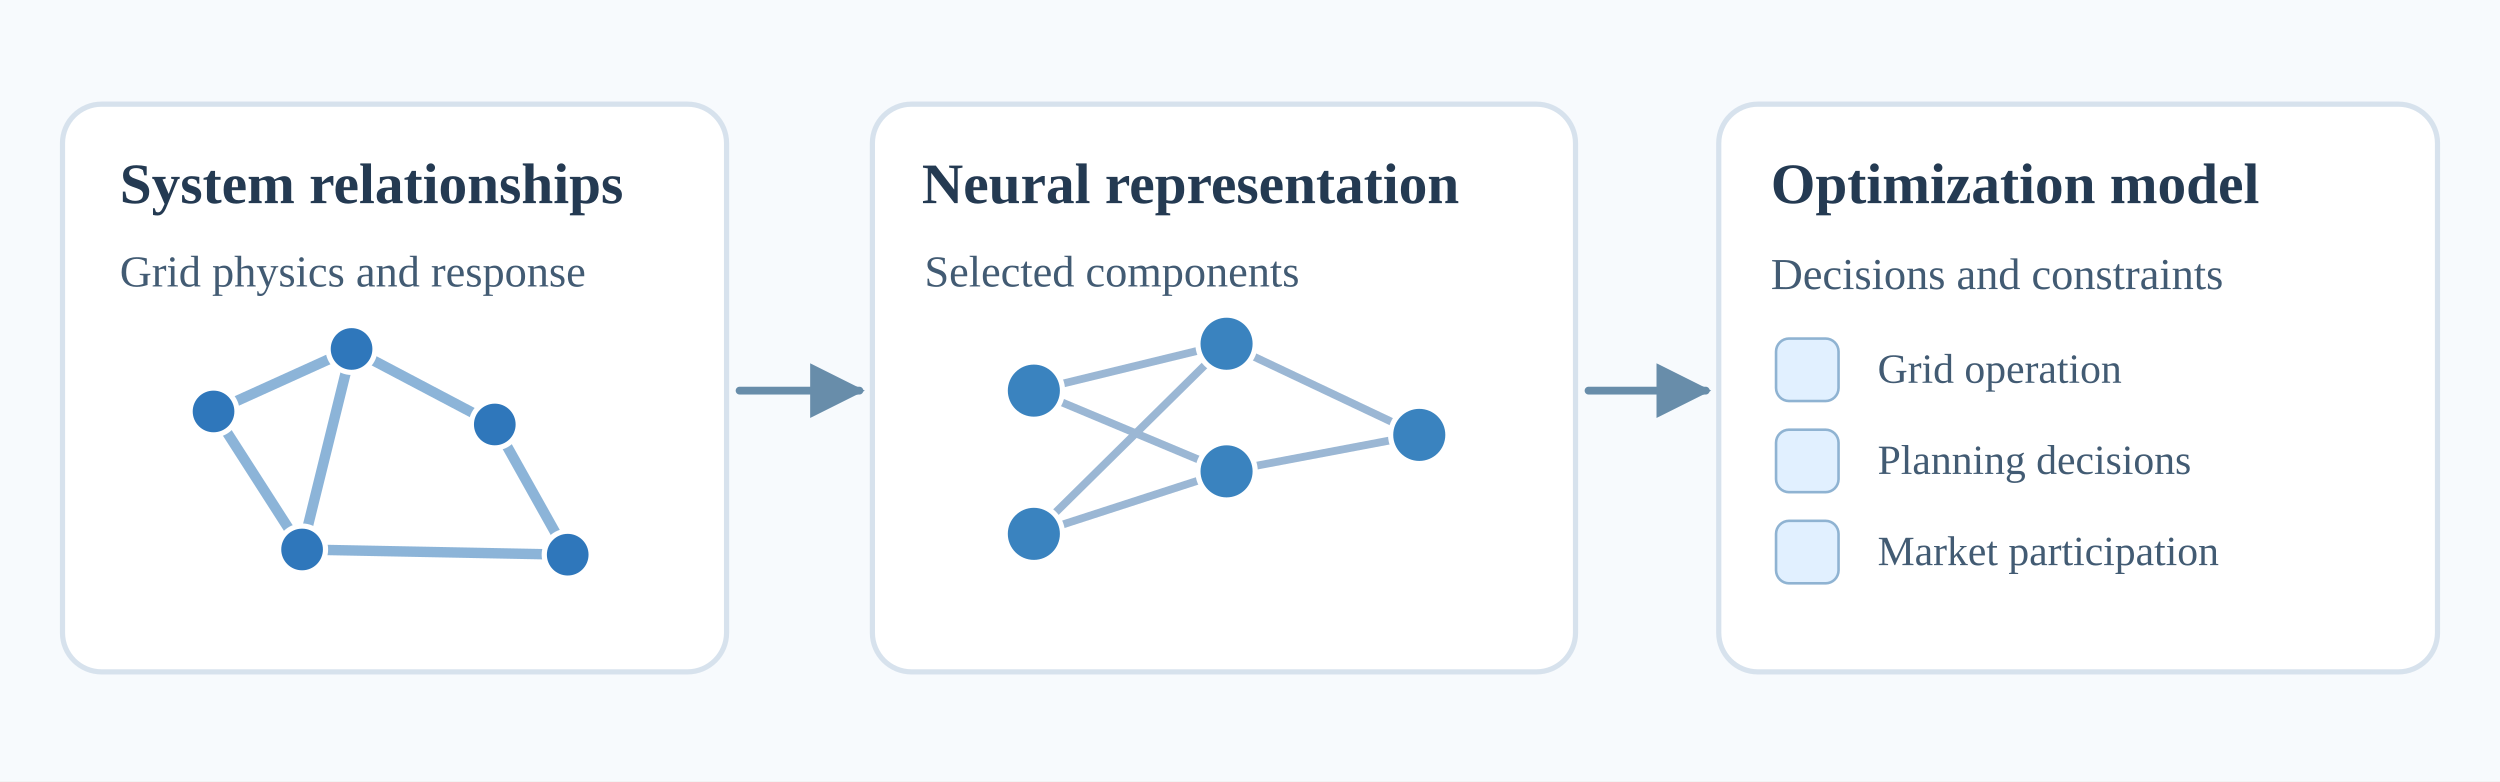
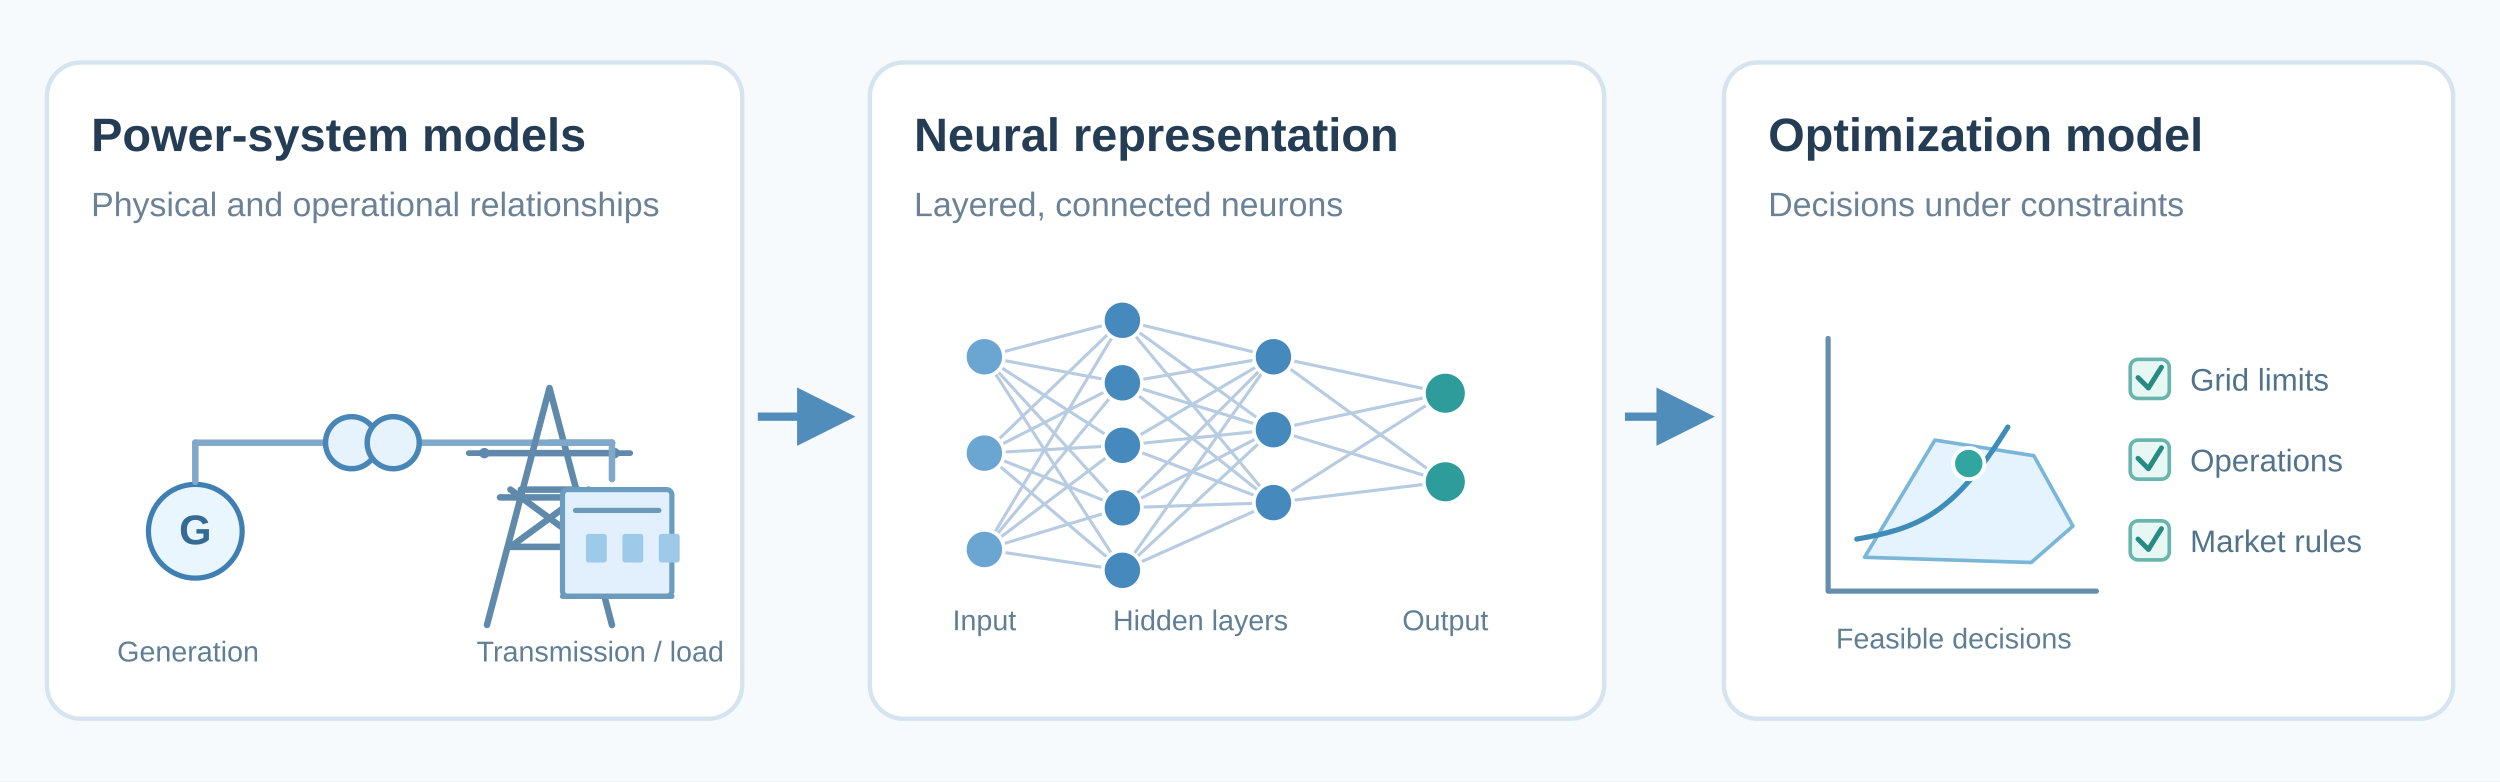
- <svg xmlns="http://www.w3.org/2000/svg" width="960" height="300" viewBox="0 0 960 300" role="img" aria-labelledby="title">
+ <svg xmlns="http://www.w3.org/2000/svg" width="960" height="300" viewBox="0 0 960 300" role="img" aria-labelledby="diagram-title">
  <defs>
-     <marker id="arrow" viewBox="0 0 10 10" refX="9" refY="5" markerWidth="7" markerHeight="7" orient="auto-start-reverse">
-       <path d="M0 0 L10 5 L0 10 Z" fill="#688daa" />
+     <marker id="arr" viewBox="0 0 10 10" refX="8" refY="5" markerWidth="7" markerHeight="7" orient="auto">
+       <path d="M0 0 L10 5 L0 10 Z" fill="#518dbb" />
    </marker>
  </defs>
  <rect width="960" height="300" fill="#f7fafd" />
-   <rect x="24" y="40" width="255" height="218" rx="15" fill="#fff" stroke="#d7e2ed" stroke-width="2" />
-   <text x="46" y="78" font-size="22" font-weight="700" fill="#243a52">System relationships</text>
-   <text x="46" y="110" font-size="17" text-anchor="start" fill="#425b73">Grid physics and response</text>
-   <line x1="82" y1="158" x2="135" y2="134" stroke="#8cb4d8" stroke-width="4" stroke-linecap="round" />
-   <line x1="135" y1="134" x2="190" y2="163" stroke="#8cb4d8" stroke-width="4" stroke-linecap="round" />
-   <line x1="82" y1="158" x2="116" y2="211" stroke="#8cb4d8" stroke-width="4" stroke-linecap="round" />
-   <line x1="135" y1="134" x2="116" y2="211" stroke="#8cb4d8" stroke-width="4" stroke-linecap="round" />
-   <line x1="190" y1="163" x2="218" y2="213" stroke="#8cb4d8" stroke-width="4" stroke-linecap="round" />
-   <line x1="116" y1="211" x2="218" y2="213" stroke="#8cb4d8" stroke-width="4" stroke-linecap="round" />
-   <circle cx="82" cy="158" r="9" fill="#2f77bb" stroke="#fff" stroke-width="2" />
-   <circle cx="135" cy="134" r="9" fill="#2f77bb" stroke="#fff" stroke-width="2" />
-   <circle cx="190" cy="163" r="9" fill="#2f77bb" stroke="#fff" stroke-width="2" />
-   <circle cx="116" cy="211" r="9" fill="#2f77bb" stroke="#fff" stroke-width="2" />
-   <circle cx="218" cy="213" r="9" fill="#2f77bb" stroke="#fff" stroke-width="2" />
-   <line x1="284" y1="150" x2="330" y2="150" stroke="#688daa" stroke-width="3" stroke-linecap="round" marker-end="url(#arrow)" />
-   <rect x="335" y="40" width="270" height="218" rx="15" fill="#fff" stroke="#d7e2ed" stroke-width="2" />
-   <text x="354" y="78" font-size="22" font-weight="700" fill="#243a52">Neural representation</text>
-   <text x="355" y="110" font-size="17" text-anchor="start" fill="#425b73">Selected components</text>
-   <line x1="397" y1="150" x2="471" y2="132" stroke="#9bb7d4" stroke-width="3" stroke-linecap="round" />
-   <line x1="397" y1="150" x2="471" y2="181" stroke="#9bb7d4" stroke-width="3" stroke-linecap="round" />
-   <line x1="397" y1="205" x2="471" y2="132" stroke="#9bb7d4" stroke-width="3" stroke-linecap="round" />
-   <line x1="397" y1="205" x2="471" y2="181" stroke="#9bb7d4" stroke-width="3" stroke-linecap="round" />
-   <line x1="471" y1="132" x2="545" y2="167" stroke="#9bb7d4" stroke-width="3" stroke-linecap="round" />
-   <line x1="471" y1="181" x2="545" y2="167" stroke="#9bb7d4" stroke-width="3" stroke-linecap="round" />
-   <circle cx="397" cy="150" r="11" fill="#3a83bf" stroke="#fff" stroke-width="2" />
-   <circle cx="397" cy="205" r="11" fill="#3a83bf" stroke="#fff" stroke-width="2" />
-   <circle cx="471" cy="132" r="11" fill="#3a83bf" stroke="#fff" stroke-width="2" />
-   <circle cx="471" cy="181" r="11" fill="#3a83bf" stroke="#fff" stroke-width="2" />
-   <circle cx="545" cy="167" r="11" fill="#3a83bf" stroke="#fff" stroke-width="2" />
-   <line x1="610" y1="150" x2="655" y2="150" stroke="#688daa" stroke-width="3" stroke-linecap="round" marker-end="url(#arrow)" />
-   <rect x="660" y="40" width="276" height="218" rx="15" fill="#fff" stroke="#d7e2ed" stroke-width="2" />
-   <text x="680" y="78" font-size="22" font-weight="700" fill="#243a52">Optimization model</text>
-   <text x="680" y="111" font-size="17" text-anchor="start" fill="#425b73">Decisions and constraints</text>
-   <rect x="682" y="130" width="24" height="24" rx="5" fill="#e1f0ff" stroke="#8fb3d2" />
-   <text x="721" y="147" font-size="16" text-anchor="start" fill="#425b73">Grid operation</text>
-   <rect x="682" y="165" width="24" height="24" rx="5" fill="#e1f0ff" stroke="#8fb3d2" />
-   <text x="721" y="182" font-size="16" text-anchor="start" fill="#425b73">Planning decisions</text>
-   <rect x="682" y="200" width="24" height="24" rx="5" fill="#e1f0ff" stroke="#8fb3d2" />
-   <text x="721" y="217" font-size="16" text-anchor="start" fill="#425b73">Market participation</text>
+   <rect x="18" y="24" width="267" height="252" rx="13" fill="#fff" stroke="#d5e4ef" stroke-width="1.7" />
+   <text x="35" y="58" font-size="18" font-family="Arial,Helvetica,sans-serif" text-anchor="start" fill="#243d54" font-weight="700">Power-system models</text>
+   <text x="35" y="83" font-size="13" font-family="Arial,Helvetica,sans-serif" text-anchor="start" fill="#6b8296">Physical and operational relationships</text>
+   <circle cx="75" cy="204" r="18" fill="#e9f6fd" stroke="#407fb1" stroke-width="2" />
+   <text x="75" y="209" font-size="16" font-family="Arial,Helvetica,sans-serif" text-anchor="middle" fill="#356a93" font-weight="700">G</text>
+   <line x1="75" y1="185" x2="75" y2="170" stroke="#80a8c9" stroke-width="2.5" stroke-linecap="round" />
+   <line x1="75" y1="170" x2="235" y2="170" stroke="#80a8c9" stroke-width="2.5" stroke-linecap="round" />
+   <circle cx="135" cy="170" r="10" fill="#e6f2fc" stroke="#4786b6" stroke-width="2.1" />
+   <circle cx="151" cy="170" r="10" fill="#e6f2fc" stroke="#4786b6" stroke-width="2.1" />
+   <path d="M 187 240 L 211 149 L 235 240 M 195 210 L 227 210 M 200 188 L 222 188 M 185 174 L 237 174 M 192 191 L 230 191 M 196 210 L 226 188 M 226 210 L 196 188" fill="none" stroke="#608aab" stroke-width="2.5" stroke-linejoin="round" stroke-linecap="round" />
+   <line x1="180" y1="174" x2="242" y2="174" stroke="#608aab" stroke-width="2.2" stroke-linecap="round" />
+   <circle cx="186" cy="174" r="2" fill="#608aab" stroke="#608aab" stroke-width="0" />
+   <circle cx="236" cy="174" r="2" fill="#608aab" stroke="#608aab" stroke-width="0" />
+   <line x1="211" y1="170" x2="235" y2="170" stroke="#80a8c9" stroke-width="2.5" stroke-linecap="round" />
+   <line x1="235" y1="170" x2="235" y2="184" stroke="#80a8c9" stroke-width="2.5" stroke-linecap="round" />
+   <rect x="216" y="188" width="42" height="41" rx="2" fill="#e1f0fc" stroke="#6b9dc1" stroke-width="2" />
+   <path d="M221 196 H253" fill="none" stroke="#6c9ab9" stroke-width="2" stroke-linejoin="round" stroke-linecap="round" />
+   <rect x="225" y="205" width="8" height="11" rx="1" fill="#9ecae9" stroke="#8fb8d6" stroke-width="0" />
+   <rect x="239" y="205" width="8" height="11" rx="1" fill="#9ecae9" stroke="#8fb8d6" stroke-width="0" />
+   <rect x="253" y="205" width="8" height="11" rx="1" fill="#9ecae9" stroke="#8fb8d6" stroke-width="0" />
+   <line x1="216" y1="229" x2="258" y2="229" stroke="#6c9ab9" stroke-width="2" stroke-linecap="round" />
+   <text x="45" y="254" font-size="11" font-family="Arial,Helvetica,sans-serif" text-anchor="start" fill="#607f95">Generation</text>
+   <text x="183" y="254" font-size="11" font-family="Arial,Helvetica,sans-serif" text-anchor="start" fill="#607f95">Transmission / load</text>
+   <path d="M 291 160 L 324 160" fill="none" stroke="#518dbb" stroke-width="3.2" marker-end="url(#arr)" />
+   <rect x="334" y="24" width="282" height="252" rx="13" fill="#fff" stroke="#d5e4ef" stroke-width="1.7" />
+   <text x="351" y="58" font-size="18" font-family="Arial,Helvetica,sans-serif" text-anchor="start" fill="#243d54" font-weight="700">Neural representation</text>
+   <text x="351" y="83" font-size="13" font-family="Arial,Helvetica,sans-serif" text-anchor="start" fill="#6b8296">Layered, connected neurons</text>
+   <line x1="378" y1="137" x2="431" y2="123" stroke="#b7cbe1" stroke-width="1.2" stroke-linecap="round" />
+   <line x1="378" y1="137" x2="431" y2="147" stroke="#b7cbe1" stroke-width="1.2" stroke-linecap="round" />
+   <line x1="378" y1="137" x2="431" y2="171" stroke="#b7cbe1" stroke-width="1.2" stroke-linecap="round" />
+   <line x1="378" y1="137" x2="431" y2="195" stroke="#b7cbe1" stroke-width="1.2" stroke-linecap="round" />
+   <line x1="378" y1="137" x2="431" y2="219" stroke="#b7cbe1" stroke-width="1.2" stroke-linecap="round" />
+   <line x1="378" y1="174" x2="431" y2="123" stroke="#b7cbe1" stroke-width="1.2" stroke-linecap="round" />
+   <line x1="378" y1="174" x2="431" y2="147" stroke="#b7cbe1" stroke-width="1.2" stroke-linecap="round" />
+   <line x1="378" y1="174" x2="431" y2="171" stroke="#b7cbe1" stroke-width="1.2" stroke-linecap="round" />
+   <line x1="378" y1="174" x2="431" y2="195" stroke="#b7cbe1" stroke-width="1.2" stroke-linecap="round" />
+   <line x1="378" y1="174" x2="431" y2="219" stroke="#b7cbe1" stroke-width="1.2" stroke-linecap="round" />
+   <line x1="378" y1="211" x2="431" y2="123" stroke="#b7cbe1" stroke-width="1.2" stroke-linecap="round" />
+   <line x1="378" y1="211" x2="431" y2="147" stroke="#b7cbe1" stroke-width="1.2" stroke-linecap="round" />
+   <line x1="378" y1="211" x2="431" y2="171" stroke="#b7cbe1" stroke-width="1.2" stroke-linecap="round" />
+   <line x1="378" y1="211" x2="431" y2="195" stroke="#b7cbe1" stroke-width="1.2" stroke-linecap="round" />
+   <line x1="378" y1="211" x2="431" y2="219" stroke="#b7cbe1" stroke-width="1.2" stroke-linecap="round" />
+   <line x1="431" y1="123" x2="489" y2="137" stroke="#b7cbe1" stroke-width="1.2" stroke-linecap="round" />
+   <line x1="431" y1="123" x2="489" y2="165" stroke="#b7cbe1" stroke-width="1.2" stroke-linecap="round" />
+   <line x1="431" y1="123" x2="489" y2="193" stroke="#b7cbe1" stroke-width="1.2" stroke-linecap="round" />
+   <line x1="431" y1="147" x2="489" y2="137" stroke="#b7cbe1" stroke-width="1.2" stroke-linecap="round" />
+   <line x1="431" y1="147" x2="489" y2="165" stroke="#b7cbe1" stroke-width="1.2" stroke-linecap="round" />
+   <line x1="431" y1="147" x2="489" y2="193" stroke="#b7cbe1" stroke-width="1.2" stroke-linecap="round" />
+   <line x1="431" y1="171" x2="489" y2="137" stroke="#b7cbe1" stroke-width="1.2" stroke-linecap="round" />
+   <line x1="431" y1="171" x2="489" y2="165" stroke="#b7cbe1" stroke-width="1.2" stroke-linecap="round" />
+   <line x1="431" y1="171" x2="489" y2="193" stroke="#b7cbe1" stroke-width="1.2" stroke-linecap="round" />
+   <line x1="431" y1="195" x2="489" y2="137" stroke="#b7cbe1" stroke-width="1.2" stroke-linecap="round" />
+   <line x1="431" y1="195" x2="489" y2="165" stroke="#b7cbe1" stroke-width="1.2" stroke-linecap="round" />
+   <line x1="431" y1="195" x2="489" y2="193" stroke="#b7cbe1" stroke-width="1.2" stroke-linecap="round" />
+   <line x1="431" y1="219" x2="489" y2="137" stroke="#b7cbe1" stroke-width="1.2" stroke-linecap="round" />
+   <line x1="431" y1="219" x2="489" y2="165" stroke="#b7cbe1" stroke-width="1.2" stroke-linecap="round" />
+   <line x1="431" y1="219" x2="489" y2="193" stroke="#b7cbe1" stroke-width="1.2" stroke-linecap="round" />
+   <line x1="489" y1="137" x2="555" y2="151" stroke="#b7cbe1" stroke-width="1.2" stroke-linecap="round" />
+   <line x1="489" y1="137" x2="555" y2="185" stroke="#b7cbe1" stroke-width="1.2" stroke-linecap="round" />
+   <line x1="489" y1="165" x2="555" y2="151" stroke="#b7cbe1" stroke-width="1.2" stroke-linecap="round" />
+   <line x1="489" y1="165" x2="555" y2="185" stroke="#b7cbe1" stroke-width="1.2" stroke-linecap="round" />
+   <line x1="489" y1="193" x2="555" y2="151" stroke="#b7cbe1" stroke-width="1.2" stroke-linecap="round" />
+   <line x1="489" y1="193" x2="555" y2="185" stroke="#b7cbe1" stroke-width="1.2" stroke-linecap="round" />
+   <circle cx="378" cy="137" r="7.5" fill="#6aa6d1" stroke="#fff" stroke-width="1.4" />
+   <circle cx="378" cy="174" r="7.5" fill="#6aa6d1" stroke="#fff" stroke-width="1.4" />
+   <circle cx="378" cy="211" r="7.5" fill="#6aa6d1" stroke="#fff" stroke-width="1.4" />
+   <circle cx="431" cy="123" r="7.5" fill="#4689bd" stroke="#fff" stroke-width="1.4" />
+   <circle cx="431" cy="147" r="7.5" fill="#4689bd" stroke="#fff" stroke-width="1.4" />
+   <circle cx="431" cy="171" r="7.5" fill="#4689bd" stroke="#fff" stroke-width="1.4" />
+   <circle cx="431" cy="195" r="7.5" fill="#4689bd" stroke="#fff" stroke-width="1.4" />
+   <circle cx="431" cy="219" r="7.5" fill="#4689bd" stroke="#fff" stroke-width="1.4" />
+   <circle cx="489" cy="137" r="7.5" fill="#4689bd" stroke="#fff" stroke-width="1.4" />
+   <circle cx="489" cy="165" r="7.5" fill="#4689bd" stroke="#fff" stroke-width="1.4" />
+   <circle cx="489" cy="193" r="7.5" fill="#4689bd" stroke="#fff" stroke-width="1.4" />
+   <circle cx="555" cy="151" r="8.2" fill="#2e9c9a" stroke="#fff" stroke-width="1.4" />
+   <circle cx="555" cy="185" r="8.2" fill="#2e9c9a" stroke="#fff" stroke-width="1.4" />
+   <text x="378" y="242" font-size="11" font-family="Arial,Helvetica,sans-serif" text-anchor="middle" fill="#607f95">Input</text>
+   <text x="461" y="242" font-size="11" font-family="Arial,Helvetica,sans-serif" text-anchor="middle" fill="#607f95">Hidden layers</text>
+   <text x="555" y="242" font-size="11" font-family="Arial,Helvetica,sans-serif" text-anchor="middle" fill="#607f95">Output</text>
+   <path d="M 624 160 L 654 160" fill="none" stroke="#518dbb" stroke-width="3.2" marker-end="url(#arr)" />
+   <rect x="662" y="24" width="280" height="252" rx="13" fill="#fff" stroke="#d5e4ef" stroke-width="1.7" />
+   <text x="679" y="58" font-size="18" font-family="Arial,Helvetica,sans-serif" text-anchor="start" fill="#243d54" font-weight="700">Optimization model</text>
+   <text x="679" y="83" font-size="13" font-family="Arial,Helvetica,sans-serif" text-anchor="start" fill="#6b8296">Decisions under constraints</text>
+   <path d="M702 227 V130 M702 227 H805" fill="none" stroke="#658ead" stroke-width="2" stroke-linejoin="round" stroke-linecap="round" />
+   <path d="M716 214 L743 169 L781 175 L796 202 L780 216 Z" fill="#e4f3fe" stroke="#79b6d7" stroke-width="1.4" stroke-linejoin="round" stroke-linecap="round" />
+   <path d="M713 207 C736 203 750 198 771 164" fill="none" stroke="#3e8db8" stroke-width="2" stroke-linejoin="round" stroke-linecap="round" />
+   <circle cx="756" cy="178" r="6" fill="#31a5a0" stroke="#fff" stroke-width="1.5" />
+   <text x="705" y="249" font-size="11" font-family="Arial,Helvetica,sans-serif" text-anchor="start" fill="#607f95">Feasible decisions</text>
+   <rect x="818" y="138" width="15" height="15" rx="3" fill="#e6f7f4" stroke="#6ab4ae" stroke-width="1.4" />
+   <path d="M821 145 L825 149 L830 141" fill="none" stroke="#278a83" stroke-width="1.9" stroke-linejoin="round" stroke-linecap="round" />
+   <text x="841" y="150" font-size="12" font-family="Arial,Helvetica,sans-serif" text-anchor="start" fill="#52738c">Grid limits</text>
+   <rect x="818" y="169" width="15" height="15" rx="3" fill="#e6f7f4" stroke="#6ab4ae" stroke-width="1.4" />
+   <path d="M821 176 L825 180 L830 172" fill="none" stroke="#278a83" stroke-width="1.9" stroke-linejoin="round" stroke-linecap="round" />
+   <text x="841" y="181" font-size="12" font-family="Arial,Helvetica,sans-serif" text-anchor="start" fill="#52738c">Operations</text>
+   <rect x="818" y="200" width="15" height="15" rx="3" fill="#e6f7f4" stroke="#6ab4ae" stroke-width="1.4" />
+   <path d="M821 207 L825 211 L830 203" fill="none" stroke="#278a83" stroke-width="1.9" stroke-linejoin="round" stroke-linecap="round" />
+   <text x="841" y="212" font-size="12" font-family="Arial,Helvetica,sans-serif" text-anchor="start" fill="#52738c">Market rules</text>
</svg>
